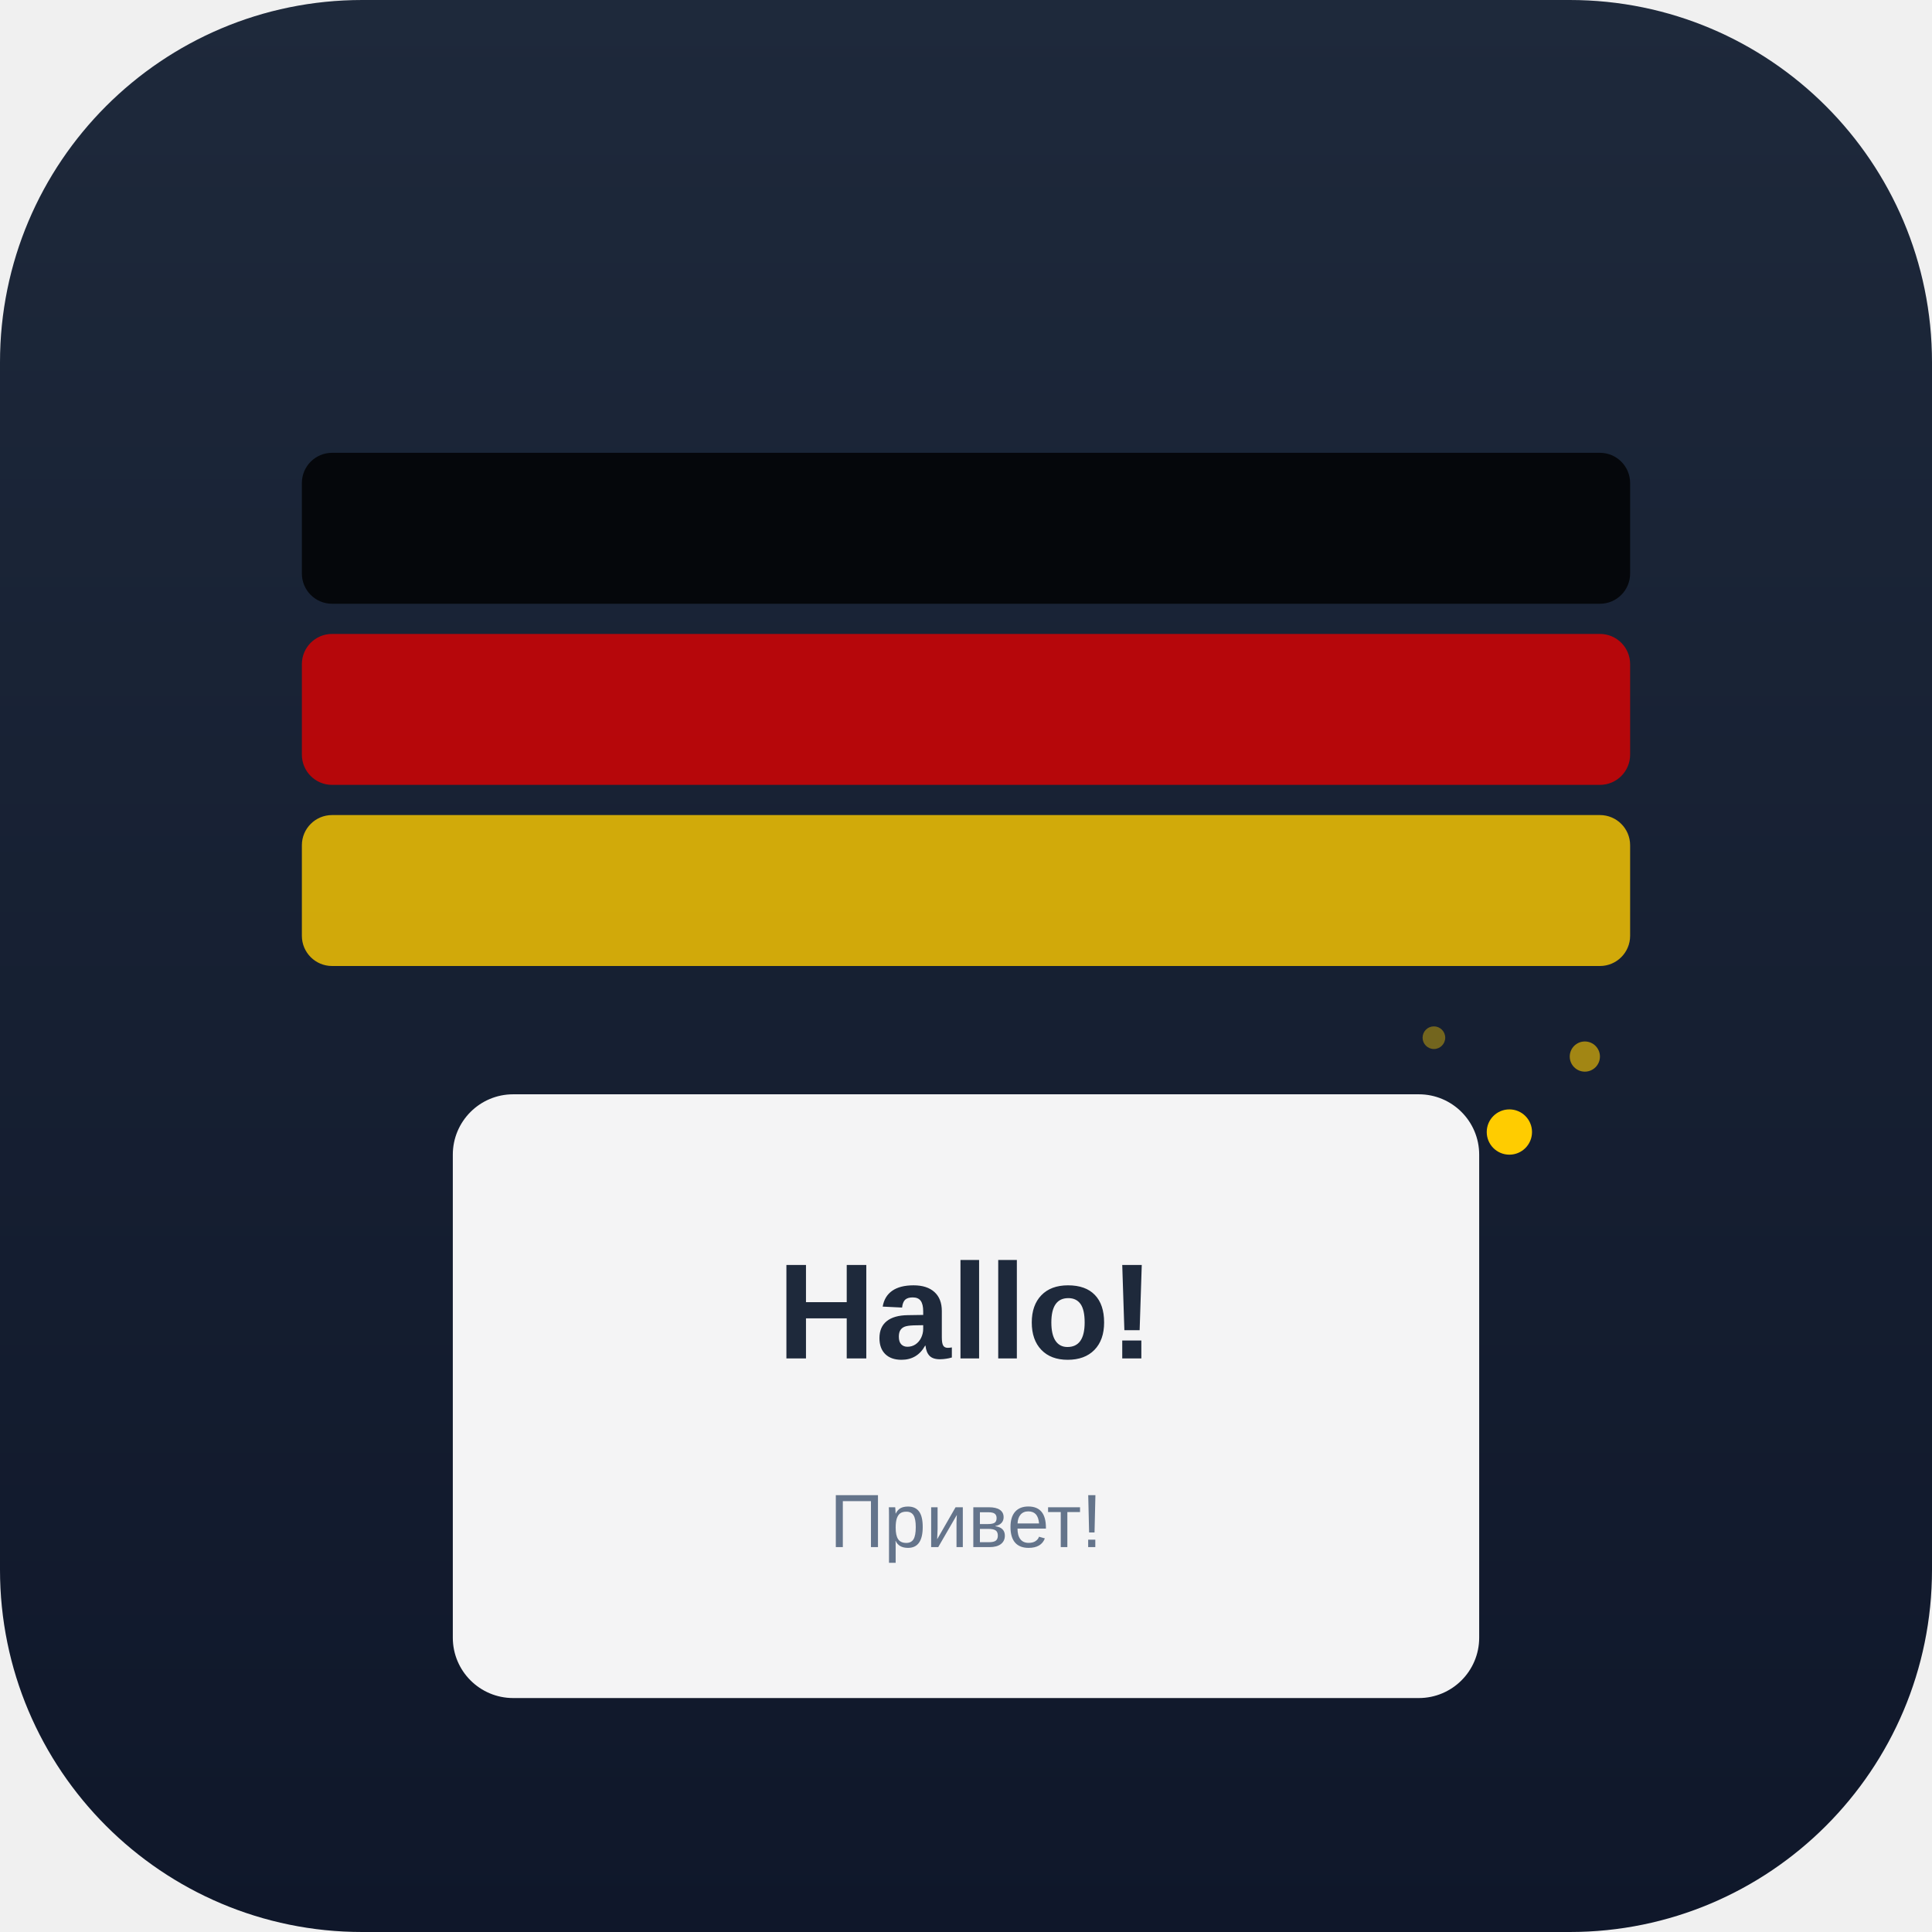
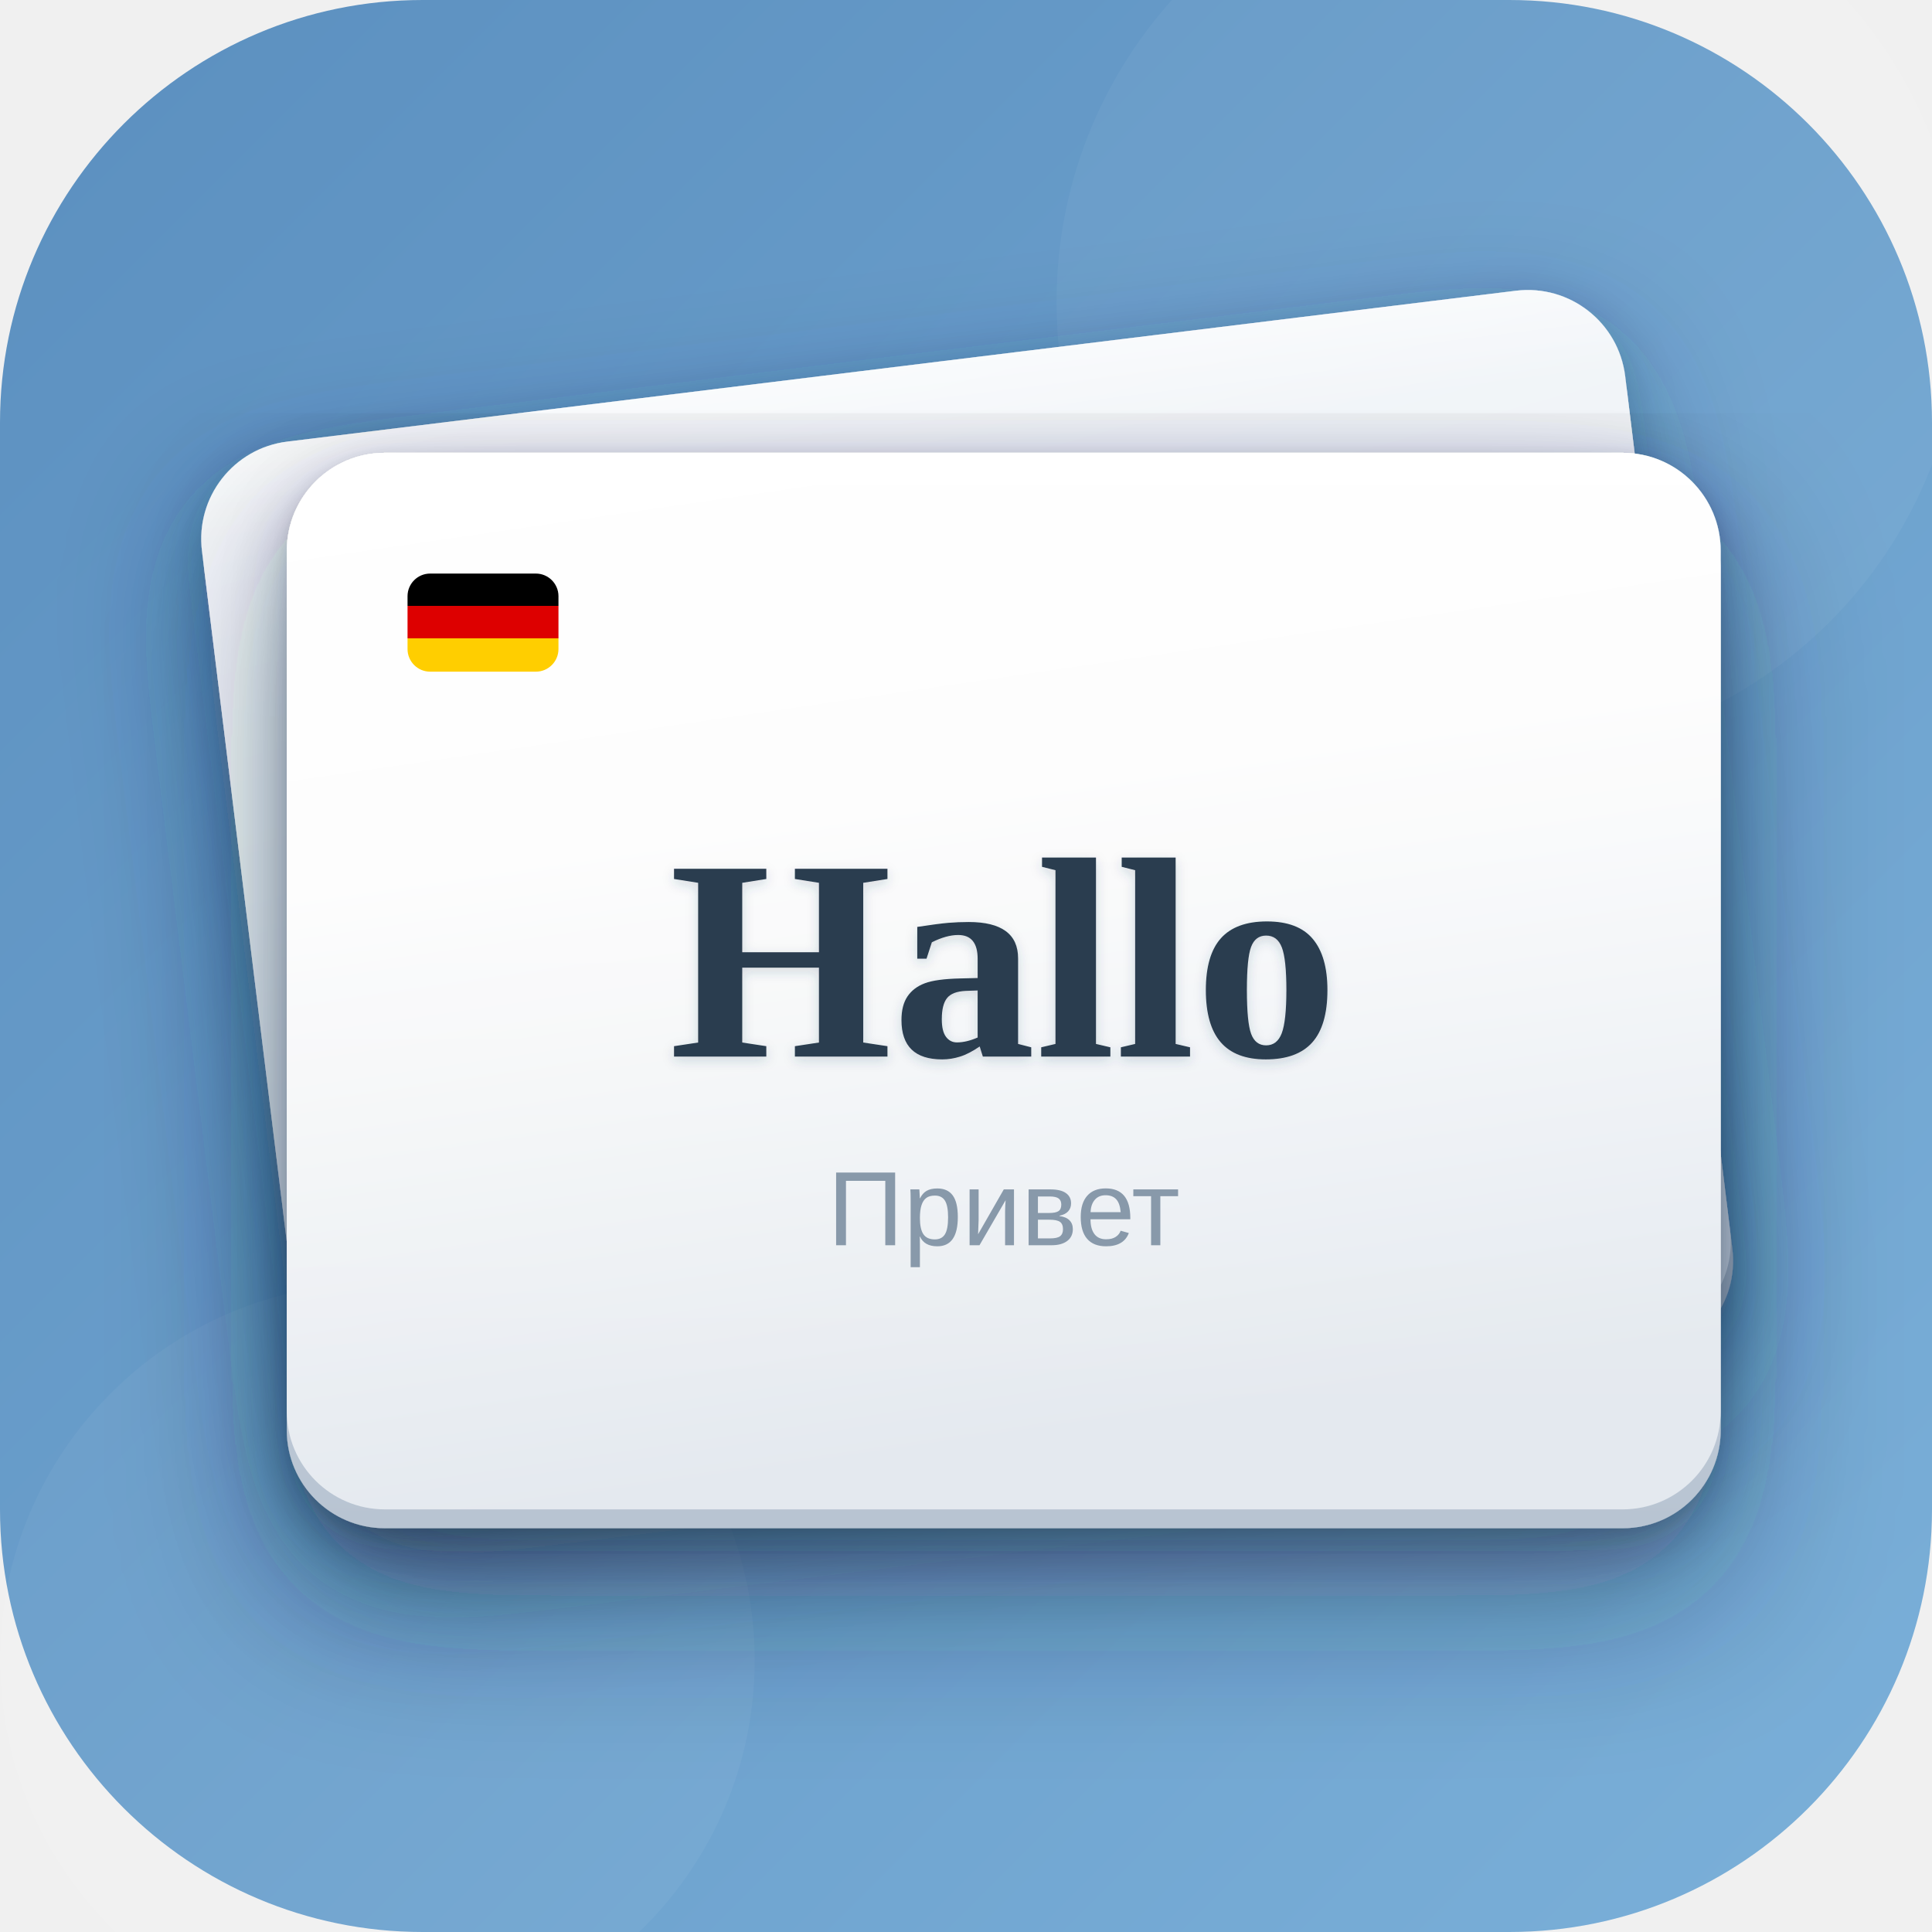
- <svg xmlns="http://www.w3.org/2000/svg" viewBox="0 0 512 512">
+ <svg xmlns="http://www.w3.org/2000/svg" viewBox="0 0 512 512" width="512" height="512">
  <defs>
-     <linearGradient id="bg" x1="0" y1="0" x2="0" y2="1">
-       <stop offset="0%" stop-color="#1e293b" />
-       <stop offset="100%" stop-color="#0f172a" />
+     <linearGradient id="bg" x1="0" y1="0" x2="1" y2="1">
+       <stop offset="0%" stop-color="#5B8FBF" />
+       <stop offset="100%" stop-color="#7BB0D9" />
+     </linearGradient>
+     <linearGradient id="card1" x1="0" y1="0" x2="0.2" y2="1">
+       <stop offset="0%" stop-color="#ffffff" />
+       <stop offset="40%" stop-color="#fdfdfd" />
+       <stop offset="100%" stop-color="#e4e9ef" />
+     </linearGradient>
+     <linearGradient id="card1edge" x1="0" y1="0" x2="0" y2="1">
+       <stop offset="0%" stop-color="#d8dfe8" />
+       <stop offset="100%" stop-color="#b8c4d2" />
+     </linearGradient>
+     <linearGradient id="card2" x1="0" y1="0" x2="0.2" y2="1">
+       <stop offset="0%" stop-color="#f4f7fa" />
+       <stop offset="40%" stop-color="#eef2f6" />
+       <stop offset="100%" stop-color="#d5dce6" />
+     </linearGradient>
+     <linearGradient id="card2edge" x1="0" y1="0" x2="0" y2="1">
+       <stop offset="0%" stop-color="#c8d0da" />
+       <stop offset="100%" stop-color="#a8b4c4" />
+     </linearGradient>
+     <filter id="shadowDeep" x="-20%" y="-10%" width="140%" height="150%">
+       <feGaussianBlur in="SourceAlpha" stdDeviation="18" result="blur1" />
+       <feOffset dx="0" dy="14" result="off1" />
+       <feFlood flood-color="#1a3050" flood-opacity="0.4" result="color1" />
+       <feComposite in="color1" in2="off1" operator="in" result="shadow1" />
+       <feGaussianBlur in="SourceAlpha" stdDeviation="6" result="blur2" />
+       <feOffset dx="0" dy="4" result="off2" />
+       <feFlood flood-color="#1a3050" flood-opacity="0.25" result="color2" />
+       <feComposite in="color2" in2="off2" operator="in" result="shadow2" />
+       <feMerge>
+         <feMergeNode in="shadow1" />
+         <feMergeNode in="shadow2" />
+         <feMergeNode in="SourceGraphic" />
+       </feMerge>
+     </filter>
+     <filter id="shadowFront" x="-20%" y="-10%" width="140%" height="150%">
+       <feGaussianBlur in="SourceAlpha" stdDeviation="22" result="blur1" />
+       <feOffset dx="0" dy="18" result="off1" />
+       <feFlood flood-color="#122840" flood-opacity="0.45" result="color1" />
+       <feComposite in="color1" in2="off1" operator="in" result="shadow1" />
+       <feGaussianBlur in="SourceAlpha" stdDeviation="8" result="blur2" />
+       <feOffset dx="0" dy="6" result="off2" />
+       <feFlood flood-color="#122840" flood-opacity="0.3" result="color2" />
+       <feComposite in="color2" in2="off2" operator="in" result="shadow2" />
+       <feGaussianBlur in="SourceAlpha" stdDeviation="2" result="blur3" />
+       <feOffset dx="0" dy="1" result="off3" />
+       <feFlood flood-color="#000" flood-opacity="0.1" result="color3" />
+       <feComposite in="color3" in2="off3" operator="in" result="shadow3" />
+       <feMerge>
+         <feMergeNode in="shadow1" />
+         <feMergeNode in="shadow2" />
+         <feMergeNode in="shadow3" />
+         <feMergeNode in="SourceGraphic" />
+       </feMerge>
+     </filter>
+     <filter id="textGlow">
+       <feDropShadow dx="0" dy="1" stdDeviation="1.5" flood-color="#2a4a6b" flood-opacity="0.18" />
+     </filter>
+     <linearGradient id="flagDE" x1="0" y1="0" x2="0" y2="1">
+       <stop offset="0%" stop-color="#000000" />
+       <stop offset="33%" stop-color="#000000" />
+       <stop offset="33%" stop-color="#DD0000" />
+       <stop offset="66%" stop-color="#DD0000" />
+       <stop offset="66%" stop-color="#FFCE00" />
+       <stop offset="100%" stop-color="#FFCE00" />
+     </linearGradient>
+     <linearGradient id="shine1" x1="0" y1="0" x2="0" y2="1">
+       <stop offset="0%" stop-color="white" stop-opacity="0.7" />
+       <stop offset="8%" stop-color="white" stop-opacity="0.15" />
+       <stop offset="100%" stop-color="white" stop-opacity="0" />
+     </linearGradient>
+     <linearGradient id="shine2" x1="0" y1="0" x2="0" y2="1">
+       <stop offset="0%" stop-color="white" stop-opacity="0.5" />
+       <stop offset="8%" stop-color="white" stop-opacity="0.1" />
+       <stop offset="100%" stop-color="white" stop-opacity="0" />
    </linearGradient>
  </defs>
-   <rect width="512" height="512" rx="96" fill="url(#bg)" />
-   <rect x="80" y="120" width="352" height="40" rx="8" fill="#000000" opacity="0.8" />
-   <rect x="80" y="168" width="352" height="40" rx="8" fill="#DD0000" opacity="0.8" />
-   <rect x="80" y="216" width="352" height="40" rx="8" fill="#FFCC00" opacity="0.8" />
-   <rect x="120" y="290" width="272" height="160" rx="16" fill="white" opacity="0.95" />
-   <text x="256" y="360" font-family="Arial,sans-serif" font-size="36" font-weight="bold" fill="#1e293b" text-anchor="middle">Hallo!</text>
-   <text x="256" y="410" font-family="Arial,sans-serif" font-size="20" fill="#64748b" text-anchor="middle">Привет!</text>
-   <circle cx="400" cy="300" r="6" fill="#FFCC00" />
-   <circle cx="420" cy="280" r="4" fill="#FFCC00" opacity="0.6" />
-   <circle cx="380" cy="275" r="3" fill="#FFCC00" opacity="0.4" />
+   <rect width="512" height="512" rx="112" ry="112" fill="url(#bg)" />
+   <circle cx="400" cy="80" r="120" fill="white" opacity="0.04" />
+   <circle cx="100" cy="440" r="100" fill="white" opacity="0.04" />
+   <g filter="url(#shadowDeep)">
+     <rect x="66" y="101" width="380" height="280" rx="26" ry="26" fill="url(#card2edge)" transform="rotate(-7,256,236)" />
+     <rect x="66" y="96" width="380" height="280" rx="26" ry="26" fill="url(#card2)" transform="rotate(-7,256,236)" />
+     <rect x="66" y="96" width="380" height="280" rx="26" ry="26" fill="url(#shine2)" transform="rotate(-7,256,236)" />
+     <line x1="112" y1="185" x2="396" y2="164" stroke="#c0ccd8" stroke-width="4" stroke-linecap="round" transform="rotate(-7,256,236)" />
+     <line x1="112" y1="225" x2="360" y2="204" stroke="#c0ccd8" stroke-width="4" stroke-linecap="round" transform="rotate(-7,256,236)" />
+     <line x1="112" y1="265" x2="310" y2="244" stroke="#c0ccd8" stroke-width="4" stroke-linecap="round" transform="rotate(-7,256,236)" />
+   </g>
+   <g filter="url(#shadowFront)">
+     <rect x="76" y="125" width="380" height="280" rx="26" ry="26" fill="url(#card1edge)" />
+     <rect x="76" y="120" width="380" height="280" rx="26" ry="26" fill="url(#card1)" />
+     <rect x="76" y="120" width="380" height="280" rx="26" ry="26" fill="url(#shine1)" />
+     <rect x="108" y="152" width="40" height="26" rx="6" ry="6" fill="url(#flagDE)" />
+     <text x="266" y="280" text-anchor="middle" font-family="Georgia, 'Times New Roman', serif" font-size="76" font-weight="bold" fill="#2c3e50" filter="url(#textGlow)">Hallo</text>
+     <text x="266" y="330" text-anchor="middle" font-family="Arial, Helvetica, sans-serif" font-size="28" fill="#8899aa">Привет</text>
+   </g>
</svg>
